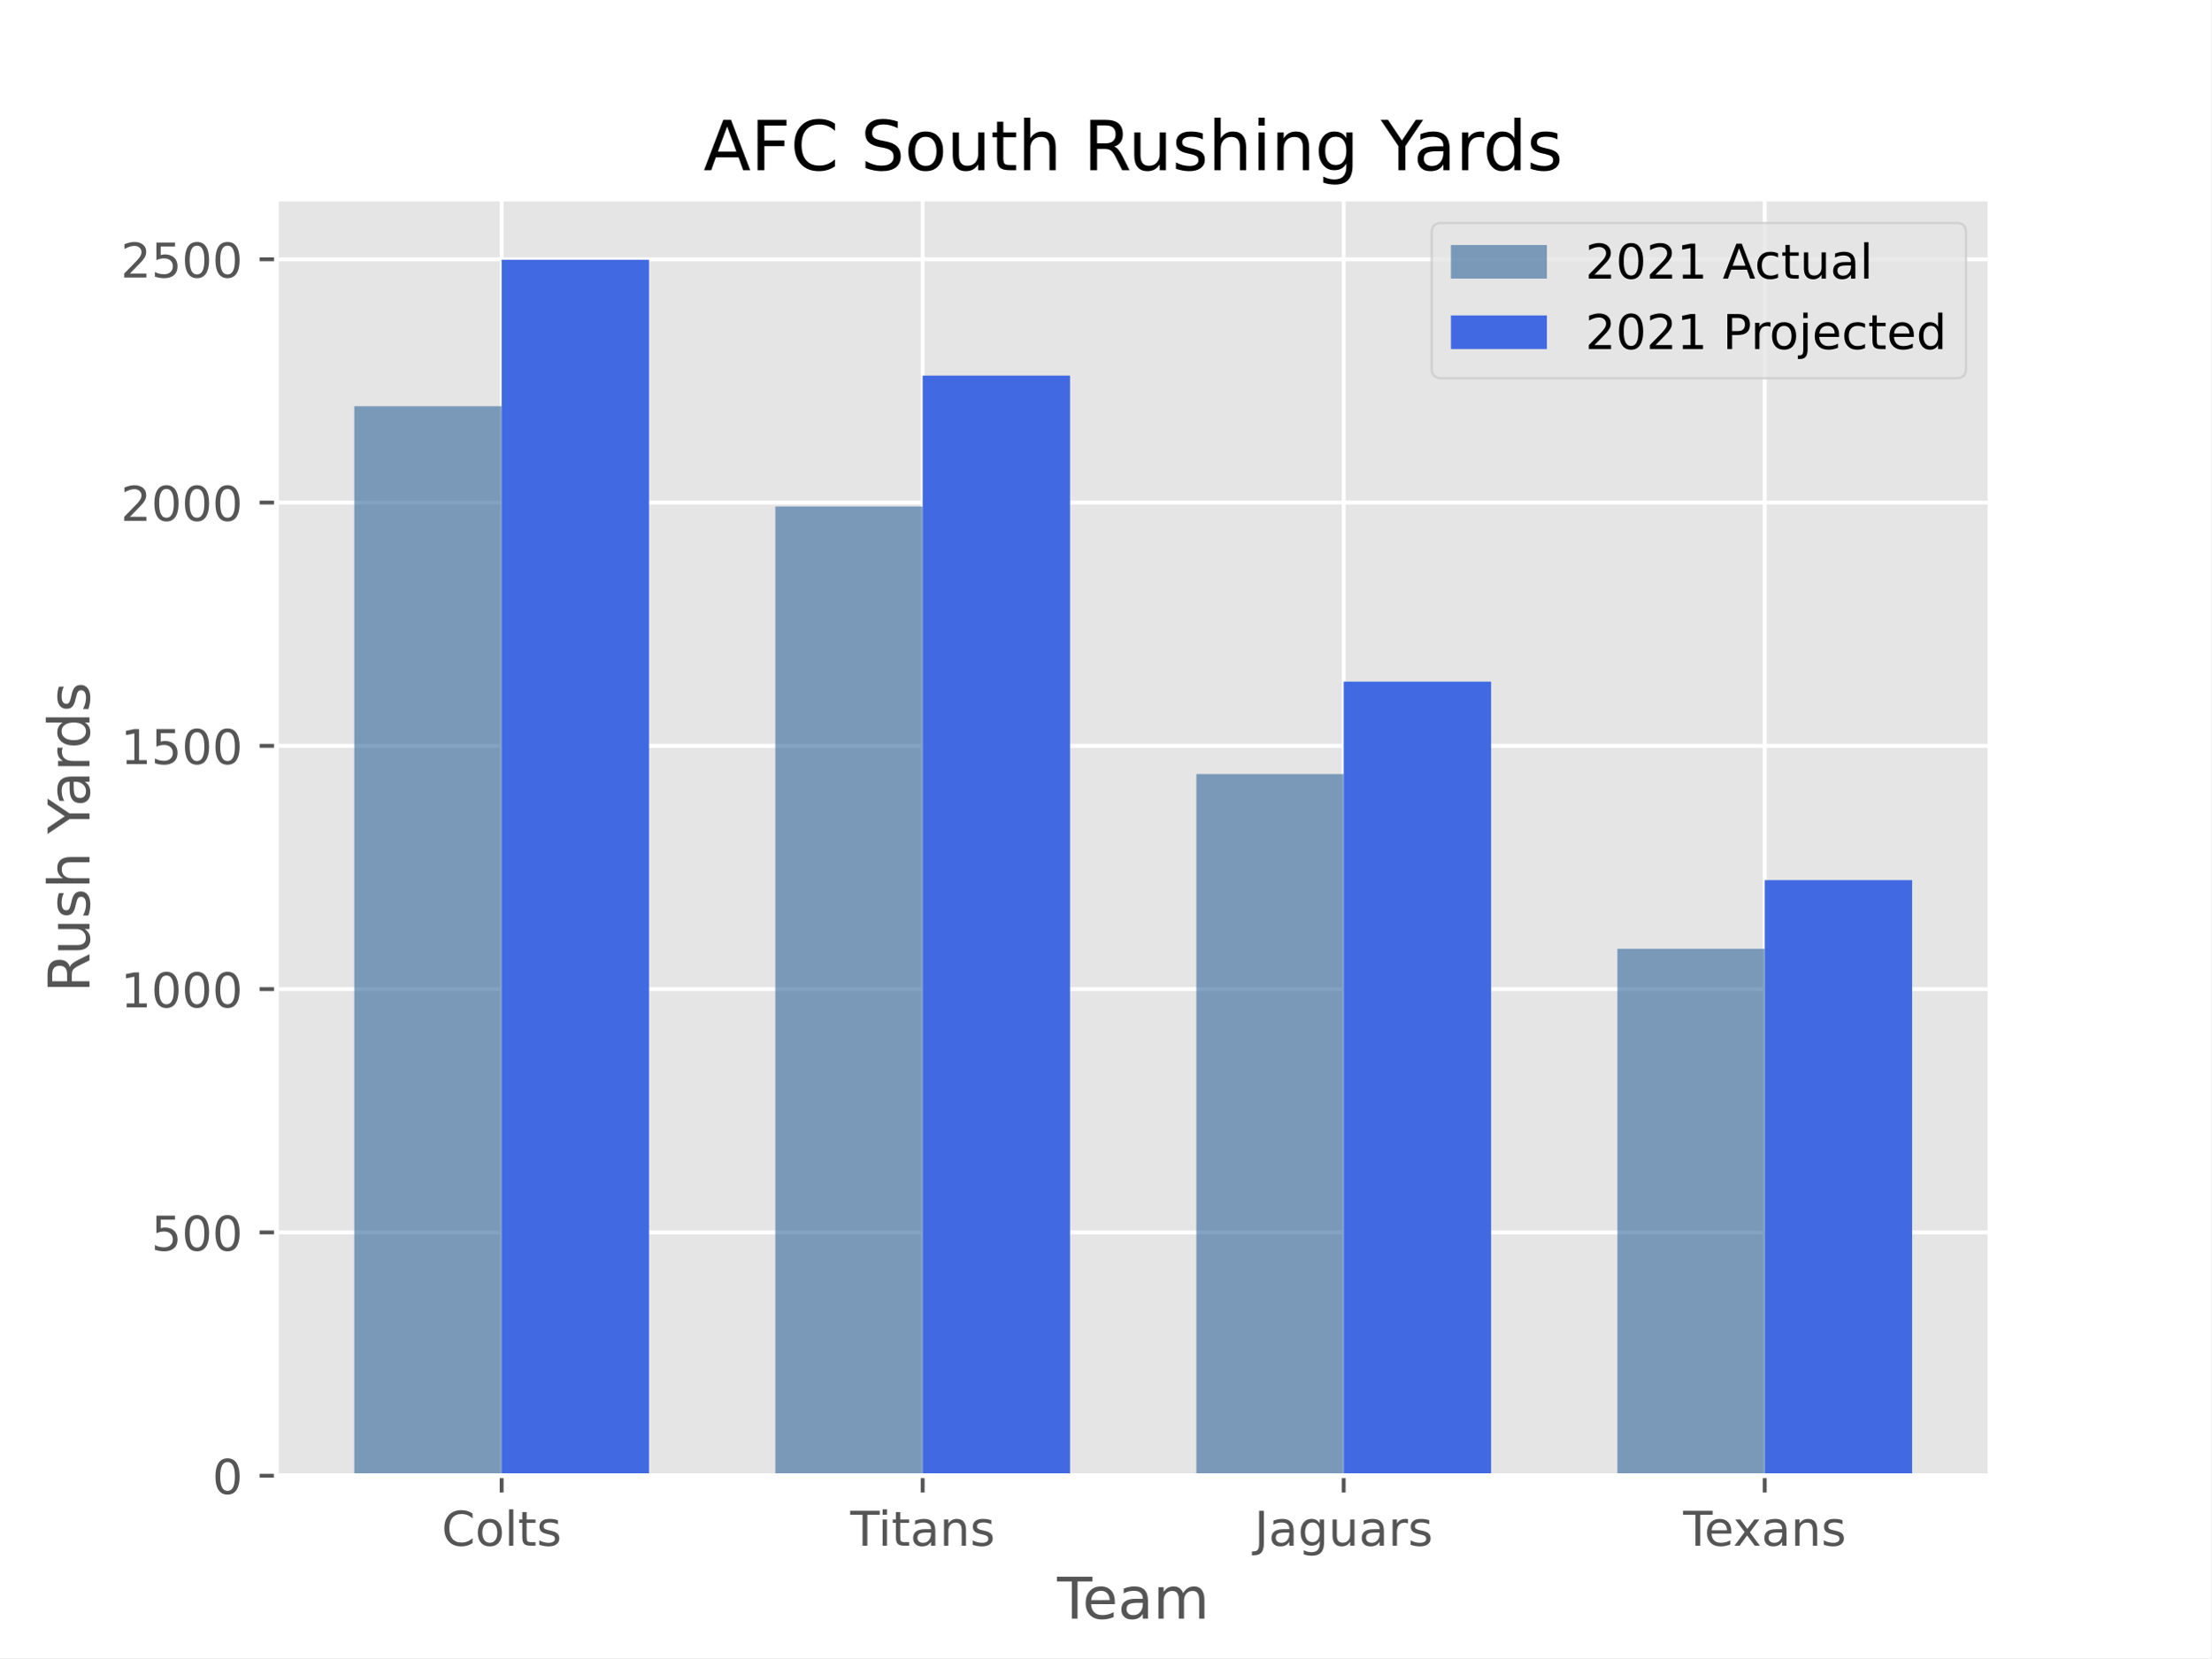
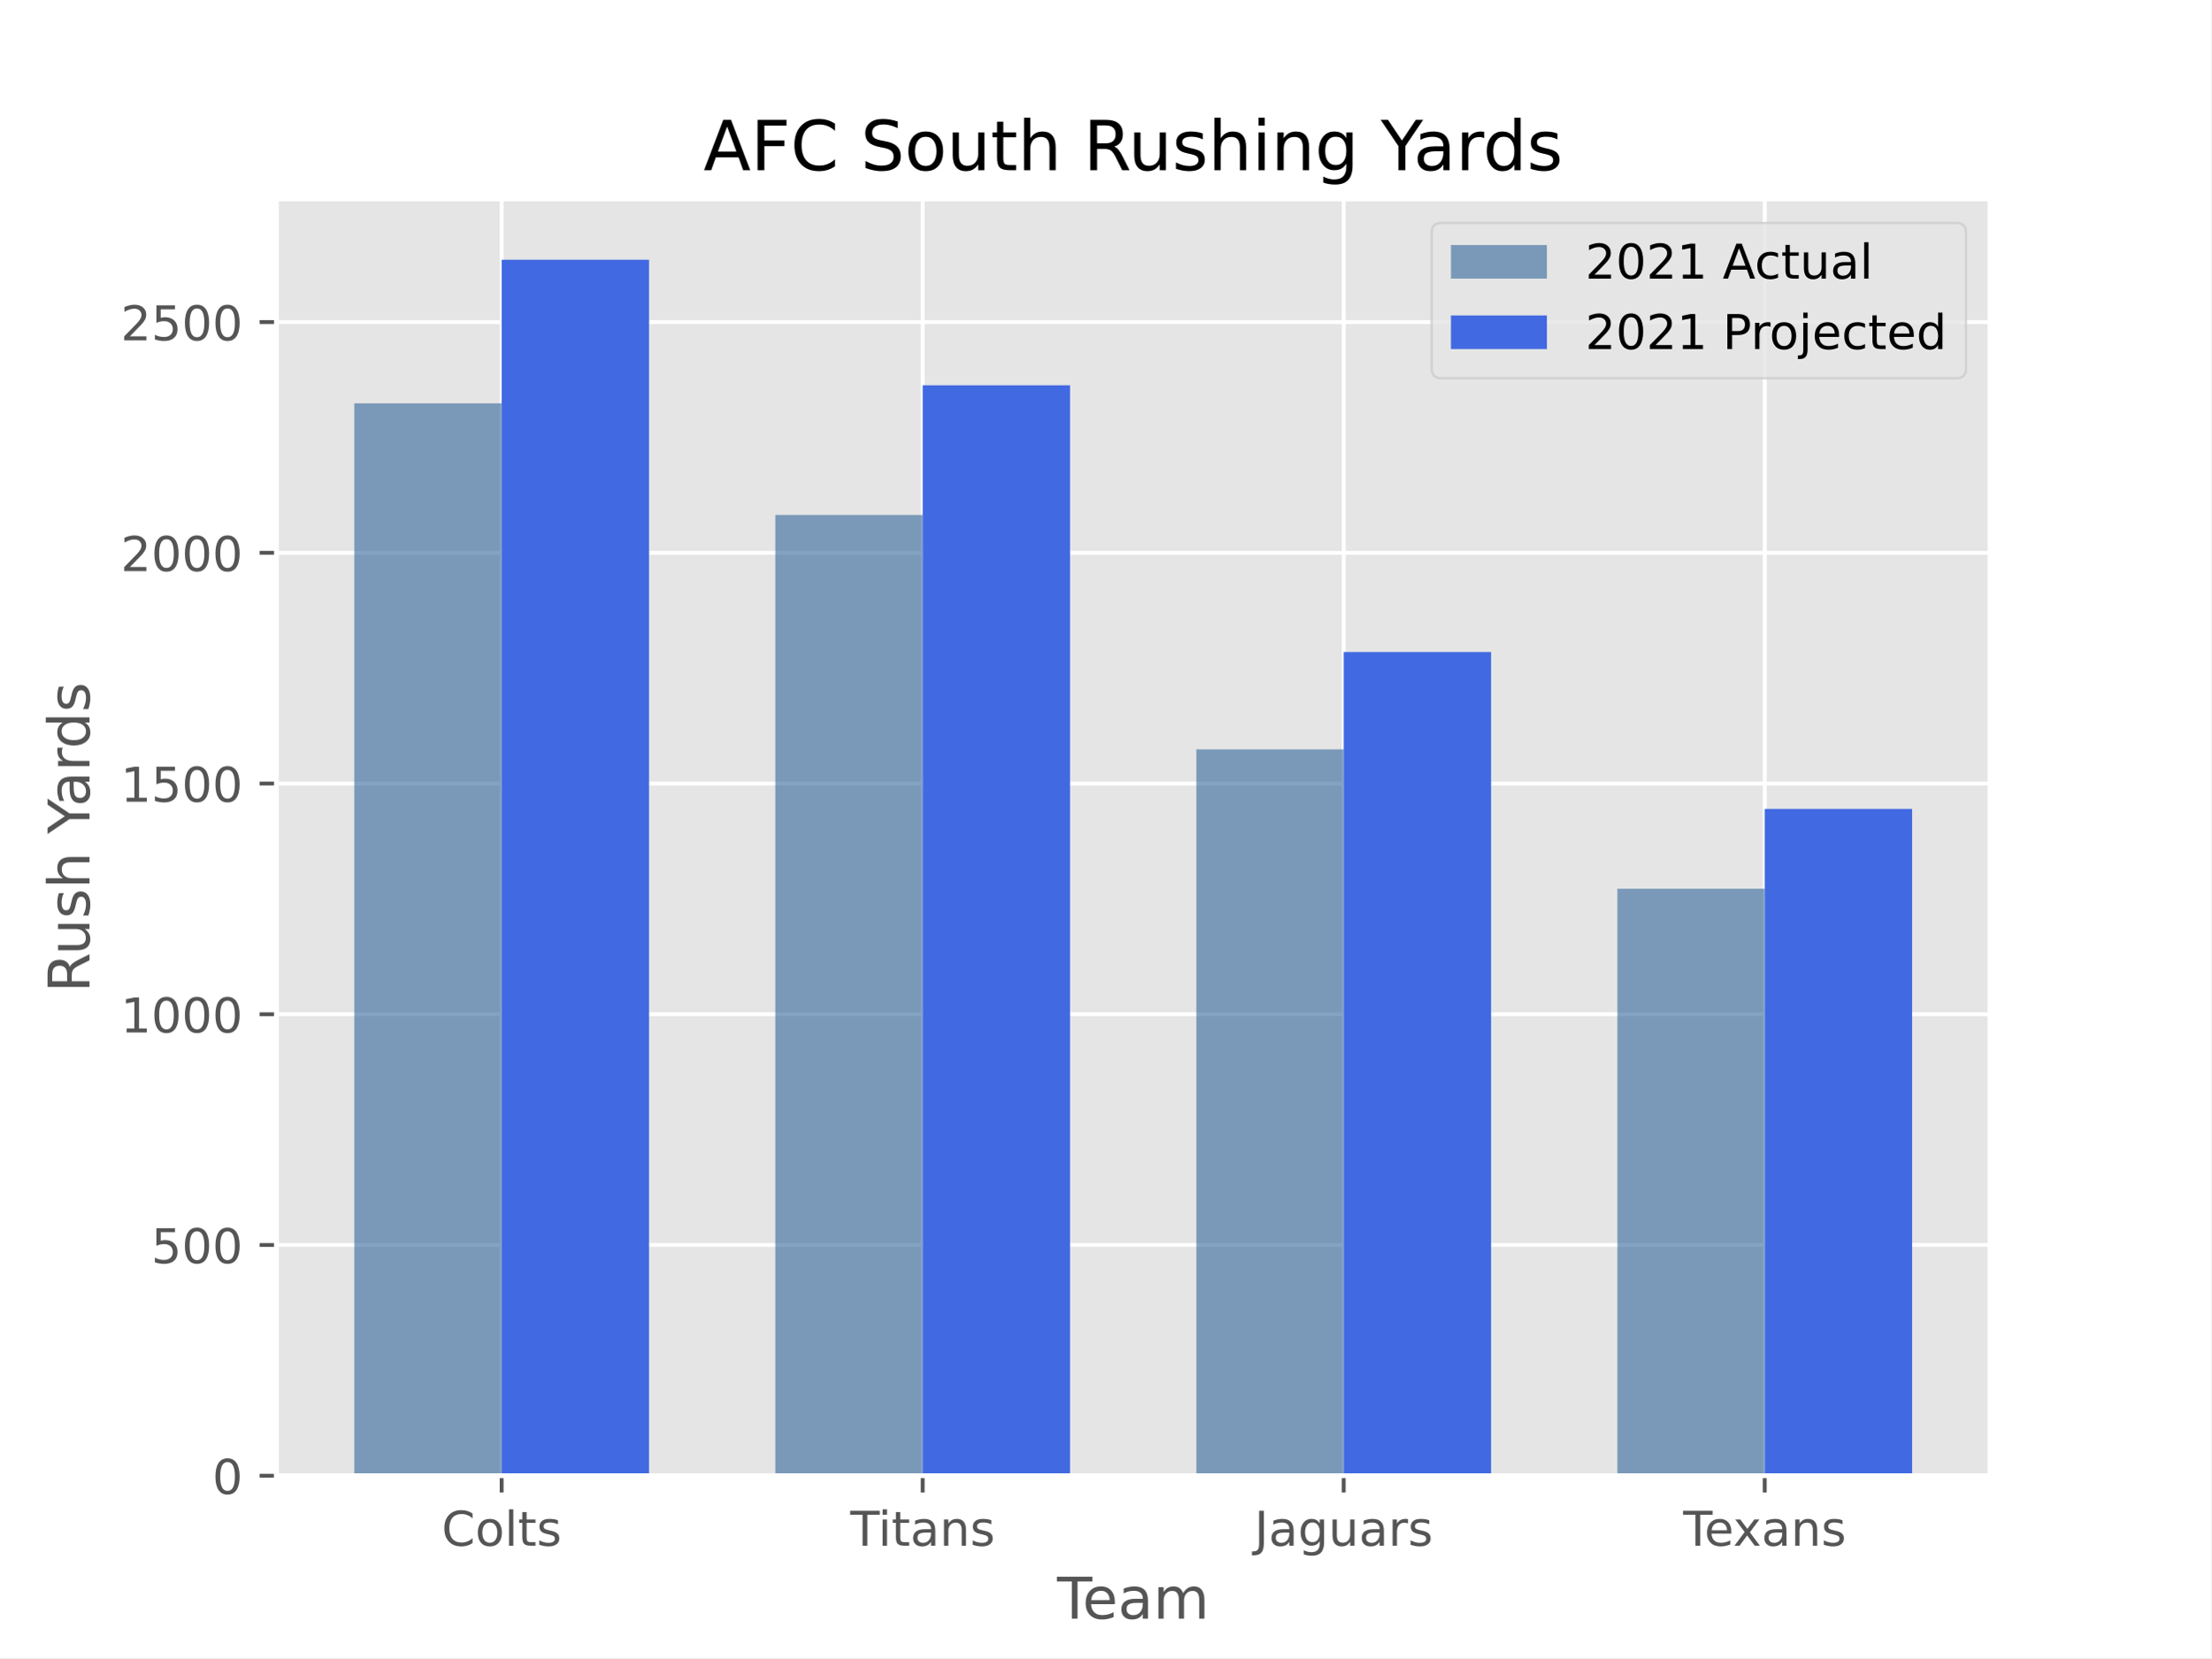
<svg xmlns="http://www.w3.org/2000/svg" xmlns:xlink="http://www.w3.org/1999/xlink" height="345.6pt" version="1.1" viewBox="0 0 460.8 345.6" width="460.8pt">
  <defs>
    <style type="text/css">*{stroke-linecap:butt;stroke-linejoin:round;}</style>
  </defs>
  <g id="figure_1">
    <g id="patch_1">
      <path d="M 0 345.6  L 460.8 345.6  L 460.8 0  L 0 0  z " style="fill:#ffffff;" />
    </g>
    <g id="axes_1">
      <g id="patch_2">
        <path d="M 57.6 307.584  L 414.72 307.584  L 414.72 41.472  L 57.6 41.472  z " style="fill:#e5e5e5;" />
      </g>
      <g id="matplotlib.axis_1">
        <g id="xtick_1">
          <g id="line2d_1">
-             <path clip-path="url(#pb9d103c002)" d="M 104.543 307.584  L 104.543 41.472  " style="fill:none;stroke:#ffffff;stroke-linecap:square;stroke-width:0.8;" />
+             <path clip-path="url(#p81146b79a9)" d="M 104.543 307.584  L 104.543 41.472  " style="fill:none;stroke:#ffffff;stroke-linecap:square;stroke-width:0.8;" />
          </g>
          <g id="line2d_2">
            <defs>
-               <path d="M 0 0  L 0 3.5  " id="mda5b12eb3c" style="stroke:#555555;stroke-width:0.8;" />
-             </defs>
-             <g>
-               <use style="fill:#555555;stroke:#555555;stroke-width:0.8;" x="104.543" xlink:href="#mda5b12eb3c" y="307.584" />
+               <path d="M 0 0  L 0 3.5  " id="m73a974a066" style="stroke:#555555;stroke-width:0.8;" />
+             </defs>
+             <g>
+               <use style="fill:#555555;stroke:#555555;stroke-width:0.8;" x="104.543" xlink:href="#m73a974a066" y="307.584" />
            </g>
          </g>
          <g id="text_1">
            <g style="fill:#555555;" transform="translate(92.03861 322.1824)scale(0.1 -0.1)">
              <defs>
                <path d="M 4122 4306  L 4122 3641  Q 3803 3938 3442 4084  Q 3081 4231 2675 4231  Q 1875 4231 1450 3742  Q 1025 3253 1025 2328  Q 1025 1406 1450 917  Q 1875 428 2675 428  Q 3081 428 3442 575  Q 3803 722 4122 1019  L 4122 359  Q 3791 134 3420 21  Q 3050 -91 2638 -91  Q 1578 -91 968 557  Q 359 1206 359 2328  Q 359 3453 968 4101  Q 1578 4750 2638 4750  Q 3056 4750 3426 4639  Q 3797 4528 4122 4306  z " id="DejaVuSans-43" transform="scale(0.015625)" />
                <path d="M 1959 3097  Q 1497 3097 1228 2736  Q 959 2375 959 1747  Q 959 1119 1226 758  Q 1494 397 1959 397  Q 2419 397 2687 759  Q 2956 1122 2956 1747  Q 2956 2369 2687 2733  Q 2419 3097 1959 3097  z M 1959 3584  Q 2709 3584 3137 3096  Q 3566 2609 3566 1747  Q 3566 888 3137 398  Q 2709 -91 1959 -91  Q 1206 -91 779 398  Q 353 888 353 1747  Q 353 2609 779 3096  Q 1206 3584 1959 3584  z " id="DejaVuSans-6f" transform="scale(0.015625)" />
                <path d="M 603 4863  L 1178 4863  L 1178 0  L 603 0  L 603 4863  z " id="DejaVuSans-6c" transform="scale(0.015625)" />
                <path d="M 1172 4494  L 1172 3500  L 2356 3500  L 2356 3053  L 1172 3053  L 1172 1153  Q 1172 725 1289 603  Q 1406 481 1766 481  L 2356 481  L 2356 0  L 1766 0  Q 1100 0 847 248  Q 594 497 594 1153  L 594 3053  L 172 3053  L 172 3500  L 594 3500  L 594 4494  L 1172 4494  z " id="DejaVuSans-74" transform="scale(0.015625)" />
                <path d="M 2834 3397  L 2834 2853  Q 2591 2978 2328 3040  Q 2066 3103 1784 3103  Q 1356 3103 1142 2972  Q 928 2841 928 2578  Q 928 2378 1081 2264  Q 1234 2150 1697 2047  L 1894 2003  Q 2506 1872 2764 1633  Q 3022 1394 3022 966  Q 3022 478 2636 193  Q 2250 -91 1575 -91  Q 1294 -91 989 -36  Q 684 19 347 128  L 347 722  Q 666 556 975 473  Q 1284 391 1588 391  Q 1994 391 2212 530  Q 2431 669 2431 922  Q 2431 1156 2273 1281  Q 2116 1406 1581 1522  L 1381 1569  Q 847 1681 609 1914  Q 372 2147 372 2553  Q 372 3047 722 3315  Q 1072 3584 1716 3584  Q 2034 3584 2315 3537  Q 2597 3491 2834 3397  z " id="DejaVuSans-73" transform="scale(0.015625)" />
              </defs>
              <use xlink:href="#DejaVuSans-43" />
              <use x="69.824" xlink:href="#DejaVuSans-6f" />
              <use x="131.006" xlink:href="#DejaVuSans-6c" />
              <use x="158.789" xlink:href="#DejaVuSans-74" />
              <use x="197.998" xlink:href="#DejaVuSans-73" />
            </g>
          </g>
        </g>
        <g id="xtick_2">
          <g id="line2d_3">
-             <path clip-path="url(#pb9d103c002)" d="M 192.288 307.584  L 192.288 41.472  " style="fill:none;stroke:#ffffff;stroke-linecap:square;stroke-width:0.8;" />
+             <path clip-path="url(#p81146b79a9)" d="M 192.288 307.584  L 192.288 41.472  " style="fill:none;stroke:#ffffff;stroke-linecap:square;stroke-width:0.8;" />
          </g>
          <g id="line2d_4">
            <g>
-               <use style="fill:#555555;stroke:#555555;stroke-width:0.8;" x="192.288" xlink:href="#mda5b12eb3c" y="307.584" />
+               <use style="fill:#555555;stroke:#555555;stroke-width:0.8;" x="192.288" xlink:href="#m73a974a066" y="307.584" />
            </g>
          </g>
          <g id="text_2">
            <g style="fill:#555555;" transform="translate(177.2034 322.1824)scale(0.1 -0.1)">
              <defs>
                <path d="M -19 4666  L 3928 4666  L 3928 4134  L 2272 4134  L 2272 0  L 1638 0  L 1638 4134  L -19 4134  L -19 4666  z " id="DejaVuSans-54" transform="scale(0.015625)" />
                <path d="M 603 3500  L 1178 3500  L 1178 0  L 603 0  L 603 3500  z M 603 4863  L 1178 4863  L 1178 4134  L 603 4134  L 603 4863  z " id="DejaVuSans-69" transform="scale(0.015625)" />
                <path d="M 2194 1759  Q 1497 1759 1228 1600  Q 959 1441 959 1056  Q 959 750 1161 570  Q 1363 391 1709 391  Q 2188 391 2477 730  Q 2766 1069 2766 1631  L 2766 1759  L 2194 1759  z M 3341 1997  L 3341 0  L 2766 0  L 2766 531  Q 2569 213 2275 61  Q 1981 -91 1556 -91  Q 1019 -91 701 211  Q 384 513 384 1019  Q 384 1609 779 1909  Q 1175 2209 1959 2209  L 2766 2209  L 2766 2266  Q 2766 2663 2505 2880  Q 2244 3097 1772 3097  Q 1472 3097 1187 3025  Q 903 2953 641 2809  L 641 3341  Q 956 3463 1253 3523  Q 1550 3584 1831 3584  Q 2591 3584 2966 3190  Q 3341 2797 3341 1997  z " id="DejaVuSans-61" transform="scale(0.015625)" />
                <path d="M 3513 2113  L 3513 0  L 2938 0  L 2938 2094  Q 2938 2591 2744 2837  Q 2550 3084 2163 3084  Q 1697 3084 1428 2787  Q 1159 2491 1159 1978  L 1159 0  L 581 0  L 581 3500  L 1159 3500  L 1159 2956  Q 1366 3272 1645 3428  Q 1925 3584 2291 3584  Q 2894 3584 3203 3211  Q 3513 2838 3513 2113  z " id="DejaVuSans-6e" transform="scale(0.015625)" />
              </defs>
              <use xlink:href="#DejaVuSans-54" />
              <use x="57.959" xlink:href="#DejaVuSans-69" />
              <use x="85.742" xlink:href="#DejaVuSans-74" />
              <use x="124.951" xlink:href="#DejaVuSans-61" />
              <use x="186.23" xlink:href="#DejaVuSans-6e" />
              <use x="249.609" xlink:href="#DejaVuSans-73" />
            </g>
          </g>
        </g>
        <g id="xtick_3">
          <g id="line2d_5">
-             <path clip-path="url(#pb9d103c002)" d="M 280.032 307.584  L 280.032 41.472  " style="fill:none;stroke:#ffffff;stroke-linecap:square;stroke-width:0.8;" />
+             <path clip-path="url(#p81146b79a9)" d="M 280.032 307.584  L 280.032 41.472  " style="fill:none;stroke:#ffffff;stroke-linecap:square;stroke-width:0.8;" />
          </g>
          <g id="line2d_6">
            <g>
-               <use style="fill:#555555;stroke:#555555;stroke-width:0.8;" x="280.032" xlink:href="#mda5b12eb3c" y="307.584" />
+               <use style="fill:#555555;stroke:#555555;stroke-width:0.8;" x="280.032" xlink:href="#m73a974a066" y="307.584" />
            </g>
          </g>
          <g id="text_3">
            <g style="fill:#555555;" transform="translate(261.426 322.1824)scale(0.1 -0.1)">
              <defs>
                <path d="M 628 4666  L 1259 4666  L 1259 325  Q 1259 -519 939 -900  Q 619 -1281 -91 -1281  L -331 -1281  L -331 -750  L -134 -750  Q 284 -750 456 -515  Q 628 -281 628 325  L 628 4666  z " id="DejaVuSans-4a" transform="scale(0.015625)" />
                <path d="M 2906 1791  Q 2906 2416 2648 2759  Q 2391 3103 1925 3103  Q 1463 3103 1205 2759  Q 947 2416 947 1791  Q 947 1169 1205 825  Q 1463 481 1925 481  Q 2391 481 2648 825  Q 2906 1169 2906 1791  z M 3481 434  Q 3481 -459 3084 -895  Q 2688 -1331 1869 -1331  Q 1566 -1331 1297 -1286  Q 1028 -1241 775 -1147  L 775 -588  Q 1028 -725 1275 -790  Q 1522 -856 1778 -856  Q 2344 -856 2625 -561  Q 2906 -266 2906 331  L 2906 616  Q 2728 306 2450 153  Q 2172 0 1784 0  Q 1141 0 747 490  Q 353 981 353 1791  Q 353 2603 747 3093  Q 1141 3584 1784 3584  Q 2172 3584 2450 3431  Q 2728 3278 2906 2969  L 2906 3500  L 3481 3500  L 3481 434  z " id="DejaVuSans-67" transform="scale(0.015625)" />
                <path d="M 544 1381  L 544 3500  L 1119 3500  L 1119 1403  Q 1119 906 1312 657  Q 1506 409 1894 409  Q 2359 409 2629 706  Q 2900 1003 2900 1516  L 2900 3500  L 3475 3500  L 3475 0  L 2900 0  L 2900 538  Q 2691 219 2414 64  Q 2138 -91 1772 -91  Q 1169 -91 856 284  Q 544 659 544 1381  z M 1991 3584  L 1991 3584  z " id="DejaVuSans-75" transform="scale(0.015625)" />
                <path d="M 2631 2963  Q 2534 3019 2420 3045  Q 2306 3072 2169 3072  Q 1681 3072 1420 2755  Q 1159 2438 1159 1844  L 1159 0  L 581 0  L 581 3500  L 1159 3500  L 1159 2956  Q 1341 3275 1631 3429  Q 1922 3584 2338 3584  Q 2397 3584 2469 3576  Q 2541 3569 2628 3553  L 2631 2963  z " id="DejaVuSans-72" transform="scale(0.015625)" />
              </defs>
              <use xlink:href="#DejaVuSans-4a" />
              <use x="29.492" xlink:href="#DejaVuSans-61" />
              <use x="90.771" xlink:href="#DejaVuSans-67" />
              <use x="154.248" xlink:href="#DejaVuSans-75" />
              <use x="217.627" xlink:href="#DejaVuSans-61" />
              <use x="278.906" xlink:href="#DejaVuSans-72" />
              <use x="320.02" xlink:href="#DejaVuSans-73" />
            </g>
          </g>
        </g>
        <g id="xtick_4">
          <g id="line2d_7">
-             <path clip-path="url(#pb9d103c002)" d="M 367.777 307.584  L 367.777 41.472  " style="fill:none;stroke:#ffffff;stroke-linecap:square;stroke-width:0.8;" />
+             <path clip-path="url(#p81146b79a9)" d="M 367.777 307.584  L 367.777 41.472  " style="fill:none;stroke:#ffffff;stroke-linecap:square;stroke-width:0.8;" />
          </g>
          <g id="line2d_8">
            <g>
-               <use style="fill:#555555;stroke:#555555;stroke-width:0.8;" x="367.777" xlink:href="#mda5b12eb3c" y="307.584" />
+               <use style="fill:#555555;stroke:#555555;stroke-width:0.8;" x="367.777" xlink:href="#m73a974a066" y="307.584" />
            </g>
          </g>
          <g id="text_4">
            <g style="fill:#555555;" transform="translate(350.7869 322.1824)scale(0.1 -0.1)">
              <defs>
                <path d="M 3597 1894  L 3597 1613  L 953 1613  Q 991 1019 1311 708  Q 1631 397 2203 397  Q 2534 397 2845 478  Q 3156 559 3463 722  L 3463 178  Q 3153 47 2828 -22  Q 2503 -91 2169 -91  Q 1331 -91 842 396  Q 353 884 353 1716  Q 353 2575 817 3079  Q 1281 3584 2069 3584  Q 2775 3584 3186 3129  Q 3597 2675 3597 1894  z M 3022 2063  Q 3016 2534 2758 2815  Q 2500 3097 2075 3097  Q 1594 3097 1305 2825  Q 1016 2553 972 2059  L 3022 2063  z " id="DejaVuSans-65" transform="scale(0.015625)" />
                <path d="M 3513 3500  L 2247 1797  L 3578 0  L 2900 0  L 1881 1375  L 863 0  L 184 0  L 1544 1831  L 300 3500  L 978 3500  L 1906 2253  L 2834 3500  L 3513 3500  z " id="DejaVuSans-78" transform="scale(0.015625)" />
              </defs>
              <use xlink:href="#DejaVuSans-54" />
              <use x="44.084" xlink:href="#DejaVuSans-65" />
              <use x="103.857" xlink:href="#DejaVuSans-78" />
              <use x="163.037" xlink:href="#DejaVuSans-61" />
              <use x="224.316" xlink:href="#DejaVuSans-6e" />
              <use x="287.695" xlink:href="#DejaVuSans-73" />
            </g>
          </g>
        </g>
        <g id="text_5">
          <g style="fill:#555555;" transform="translate(220.3022 337.3802)scale(0.12 -0.12)">
            <defs>
              <path d="M 3328 2828  Q 3544 3216 3844 3400  Q 4144 3584 4550 3584  Q 5097 3584 5394 3201  Q 5691 2819 5691 2113  L 5691 0  L 5113 0  L 5113 2094  Q 5113 2597 4934 2840  Q 4756 3084 4391 3084  Q 3944 3084 3684 2787  Q 3425 2491 3425 1978  L 3425 0  L 2847 0  L 2847 2094  Q 2847 2600 2669 2842  Q 2491 3084 2119 3084  Q 1678 3084 1418 2786  Q 1159 2488 1159 1978  L 1159 0  L 581 0  L 581 3500  L 1159 3500  L 1159 2956  Q 1356 3278 1631 3431  Q 1906 3584 2284 3584  Q 2666 3584 2933 3390  Q 3200 3197 3328 2828  z " id="DejaVuSans-6d" transform="scale(0.015625)" />
            </defs>
            <use xlink:href="#DejaVuSans-54" />
            <use x="44.084" xlink:href="#DejaVuSans-65" />
            <use x="105.607" xlink:href="#DejaVuSans-61" />
            <use x="166.887" xlink:href="#DejaVuSans-6d" />
          </g>
        </g>
      </g>
      <g id="matplotlib.axis_2">
        <g id="ytick_1">
          <g id="line2d_9">
-             <path clip-path="url(#pb9d103c002)" d="M 57.6 307.584  L 414.72 307.584  " style="fill:none;stroke:#ffffff;stroke-linecap:square;stroke-width:0.8;" />
+             <path clip-path="url(#p81146b79a9)" d="M 57.6 307.584  L 414.72 307.584  " style="fill:none;stroke:#ffffff;stroke-linecap:square;stroke-width:0.8;" />
          </g>
          <g id="line2d_10">
            <defs>
-               <path d="M 0 0  L -3.5 0  " id="mcc8ce3aa0e" style="stroke:#555555;stroke-width:0.8;" />
-             </defs>
-             <g>
-               <use style="fill:#555555;stroke:#555555;stroke-width:0.8;" x="57.6" xlink:href="#mcc8ce3aa0e" y="307.584" />
+               <path d="M 0 0  L -3.5 0  " id="m8a730c6561" style="stroke:#555555;stroke-width:0.8;" />
+             </defs>
+             <g>
+               <use style="fill:#555555;stroke:#555555;stroke-width:0.8;" x="57.6" xlink:href="#m8a730c6561" y="307.584" />
            </g>
          </g>
          <g id="text_6">
            <g style="fill:#555555;" transform="translate(44.2375 311.3832)scale(0.1 -0.1)">
              <defs>
                <path d="M 2034 4250  Q 1547 4250 1301 3770  Q 1056 3291 1056 2328  Q 1056 1369 1301 889  Q 1547 409 2034 409  Q 2525 409 2770 889  Q 3016 1369 3016 2328  Q 3016 3291 2770 3770  Q 2525 4250 2034 4250  z M 2034 4750  Q 2819 4750 3233 4129  Q 3647 3509 3647 2328  Q 3647 1150 3233 529  Q 2819 -91 2034 -91  Q 1250 -91 836 529  Q 422 1150 422 2328  Q 422 3509 836 4129  Q 1250 4750 2034 4750  z " id="DejaVuSans-30" transform="scale(0.015625)" />
              </defs>
              <use xlink:href="#DejaVuSans-30" />
            </g>
          </g>
        </g>
        <g id="ytick_2">
          <g id="line2d_11">
-             <path clip-path="url(#pb9d103c002)" d="M 57.6 256.876  L 414.72 256.876  " style="fill:none;stroke:#ffffff;stroke-linecap:square;stroke-width:0.8;" />
+             <path clip-path="url(#p81146b79a9)" d="M 57.6 259.493  L 414.72 259.493  " style="fill:none;stroke:#ffffff;stroke-linecap:square;stroke-width:0.8;" />
          </g>
          <g id="line2d_12">
            <g>
-               <use style="fill:#555555;stroke:#555555;stroke-width:0.8;" x="57.6" xlink:href="#mcc8ce3aa0e" y="256.876" />
+               <use style="fill:#555555;stroke:#555555;stroke-width:0.8;" x="57.6" xlink:href="#m8a730c6561" y="259.493" />
            </g>
          </g>
          <g id="text_7">
-             <g style="fill:#555555;" transform="translate(31.5125 260.6749)scale(0.1 -0.1)">
+             <g style="fill:#555555;" transform="translate(31.5125 263.2921)scale(0.1 -0.1)">
              <defs>
                <path d="M 691 4666  L 3169 4666  L 3169 4134  L 1269 4134  L 1269 2991  Q 1406 3038 1543 3061  Q 1681 3084 1819 3084  Q 2600 3084 3056 2656  Q 3513 2228 3513 1497  Q 3513 744 3044 326  Q 2575 -91 1722 -91  Q 1428 -91 1123 -41  Q 819 9 494 109  L 494 744  Q 775 591 1075 516  Q 1375 441 1709 441  Q 2250 441 2565 725  Q 2881 1009 2881 1497  Q 2881 1984 2565 2268  Q 2250 2553 1709 2553  Q 1456 2553 1204 2497  Q 953 2441 691 2322  L 691 4666  z " id="DejaVuSans-35" transform="scale(0.015625)" />
              </defs>
              <use xlink:href="#DejaVuSans-35" />
              <use x="63.623" xlink:href="#DejaVuSans-30" />
              <use x="127.246" xlink:href="#DejaVuSans-30" />
            </g>
          </g>
        </g>
        <g id="ytick_3">
          <g id="line2d_13">
-             <path clip-path="url(#pb9d103c002)" d="M 57.6 206.167  L 414.72 206.167  " style="fill:none;stroke:#ffffff;stroke-linecap:square;stroke-width:0.8;" />
+             <path clip-path="url(#p81146b79a9)" d="M 57.6 211.402  L 414.72 211.402  " style="fill:none;stroke:#ffffff;stroke-linecap:square;stroke-width:0.8;" />
          </g>
          <g id="line2d_14">
            <g>
-               <use style="fill:#555555;stroke:#555555;stroke-width:0.8;" x="57.6" xlink:href="#mcc8ce3aa0e" y="206.167" />
+               <use style="fill:#555555;stroke:#555555;stroke-width:0.8;" x="57.6" xlink:href="#m8a730c6561" y="211.402" />
            </g>
          </g>
          <g id="text_8">
-             <g style="fill:#555555;" transform="translate(25.15 209.9667)scale(0.1 -0.1)">
+             <g style="fill:#555555;" transform="translate(25.15 215.2011)scale(0.1 -0.1)">
              <defs>
                <path d="M 794 531  L 1825 531  L 1825 4091  L 703 3866  L 703 4441  L 1819 4666  L 2450 4666  L 2450 531  L 3481 531  L 3481 0  L 794 0  L 794 531  z " id="DejaVuSans-31" transform="scale(0.015625)" />
              </defs>
              <use xlink:href="#DejaVuSans-31" />
              <use x="63.623" xlink:href="#DejaVuSans-30" />
              <use x="127.246" xlink:href="#DejaVuSans-30" />
              <use x="190.869" xlink:href="#DejaVuSans-30" />
            </g>
          </g>
        </g>
        <g id="ytick_4">
          <g id="line2d_15">
-             <path clip-path="url(#pb9d103c002)" d="M 57.6 155.459  L 414.72 155.459  " style="fill:none;stroke:#ffffff;stroke-linecap:square;stroke-width:0.8;" />
+             <path clip-path="url(#p81146b79a9)" d="M 57.6 163.311  L 414.72 163.311  " style="fill:none;stroke:#ffffff;stroke-linecap:square;stroke-width:0.8;" />
          </g>
          <g id="line2d_16">
            <g>
-               <use style="fill:#555555;stroke:#555555;stroke-width:0.8;" x="57.6" xlink:href="#mcc8ce3aa0e" y="155.459" />
+               <use style="fill:#555555;stroke:#555555;stroke-width:0.8;" x="57.6" xlink:href="#m8a730c6561" y="163.311" />
            </g>
          </g>
          <g id="text_9">
-             <g style="fill:#555555;" transform="translate(25.15 159.2584)scale(0.1 -0.1)">
+             <g style="fill:#555555;" transform="translate(25.15 167.11)scale(0.1 -0.1)">
              <use xlink:href="#DejaVuSans-31" />
              <use x="63.623" xlink:href="#DejaVuSans-35" />
              <use x="127.246" xlink:href="#DejaVuSans-30" />
              <use x="190.869" xlink:href="#DejaVuSans-30" />
            </g>
          </g>
        </g>
        <g id="ytick_5">
          <g id="line2d_17">
-             <path clip-path="url(#pb9d103c002)" d="M 57.6 104.751  L 414.72 104.751  " style="fill:none;stroke:#ffffff;stroke-linecap:square;stroke-width:0.8;" />
+             <path clip-path="url(#p81146b79a9)" d="M 57.6 115.22  L 414.72 115.22  " style="fill:none;stroke:#ffffff;stroke-linecap:square;stroke-width:0.8;" />
          </g>
          <g id="line2d_18">
            <g>
-               <use style="fill:#555555;stroke:#555555;stroke-width:0.8;" x="57.6" xlink:href="#mcc8ce3aa0e" y="104.751" />
+               <use style="fill:#555555;stroke:#555555;stroke-width:0.8;" x="57.6" xlink:href="#m8a730c6561" y="115.22" />
            </g>
          </g>
          <g id="text_10">
-             <g style="fill:#555555;" transform="translate(25.15 108.5501)scale(0.1 -0.1)">
+             <g style="fill:#555555;" transform="translate(25.15 119.0189)scale(0.1 -0.1)">
              <defs>
                <path d="M 1228 531  L 3431 531  L 3431 0  L 469 0  L 469 531  Q 828 903 1448 1529  Q 2069 2156 2228 2338  Q 2531 2678 2651 2914  Q 2772 3150 2772 3378  Q 2772 3750 2511 3984  Q 2250 4219 1831 4219  Q 1534 4219 1204 4116  Q 875 4013 500 3803  L 500 4441  Q 881 4594 1212 4672  Q 1544 4750 1819 4750  Q 2544 4750 2975 4387  Q 3406 4025 3406 3419  Q 3406 3131 3298 2873  Q 3191 2616 2906 2266  Q 2828 2175 2409 1742  Q 1991 1309 1228 531  z " id="DejaVuSans-32" transform="scale(0.015625)" />
              </defs>
              <use xlink:href="#DejaVuSans-32" />
              <use x="63.623" xlink:href="#DejaVuSans-30" />
              <use x="127.246" xlink:href="#DejaVuSans-30" />
              <use x="190.869" xlink:href="#DejaVuSans-30" />
            </g>
          </g>
        </g>
        <g id="ytick_6">
          <g id="line2d_19">
-             <path clip-path="url(#pb9d103c002)" d="M 57.6 54.043  L 414.72 54.043  " style="fill:none;stroke:#ffffff;stroke-linecap:square;stroke-width:0.8;" />
+             <path clip-path="url(#p81146b79a9)" d="M 57.6 67.129  L 414.72 67.129  " style="fill:none;stroke:#ffffff;stroke-linecap:square;stroke-width:0.8;" />
          </g>
          <g id="line2d_20">
            <g>
-               <use style="fill:#555555;stroke:#555555;stroke-width:0.8;" x="57.6" xlink:href="#mcc8ce3aa0e" y="54.043" />
+               <use style="fill:#555555;stroke:#555555;stroke-width:0.8;" x="57.6" xlink:href="#m8a730c6561" y="67.129" />
            </g>
          </g>
          <g id="text_11">
-             <g style="fill:#555555;" transform="translate(25.15 57.8418)scale(0.1 -0.1)">
+             <g style="fill:#555555;" transform="translate(25.15 70.92781)scale(0.1 -0.1)">
              <use xlink:href="#DejaVuSans-32" />
              <use x="63.623" xlink:href="#DejaVuSans-35" />
              <use x="127.246" xlink:href="#DejaVuSans-30" />
              <use x="190.869" xlink:href="#DejaVuSans-30" />
            </g>
          </g>
        </g>
        <g id="text_12">
          <g style="fill:#555555;" transform="translate(18.65438 206.8774)rotate(-90)scale(0.12 -0.12)">
            <defs>
              <path d="M 2841 2188  Q 3044 2119 3236 1894  Q 3428 1669 3622 1275  L 4263 0  L 3584 0  L 2988 1197  Q 2756 1666 2539 1819  Q 2322 1972 1947 1972  L 1259 1972  L 1259 0  L 628 0  L 628 4666  L 2053 4666  Q 2853 4666 3247 4331  Q 3641 3997 3641 3322  Q 3641 2881 3436 2590  Q 3231 2300 2841 2188  z M 1259 4147  L 1259 2491  L 2053 2491  Q 2509 2491 2742 2702  Q 2975 2913 2975 3322  Q 2975 3731 2742 3939  Q 2509 4147 2053 4147  L 1259 4147  z " id="DejaVuSans-52" transform="scale(0.015625)" />
              <path d="M 3513 2113  L 3513 0  L 2938 0  L 2938 2094  Q 2938 2591 2744 2837  Q 2550 3084 2163 3084  Q 1697 3084 1428 2787  Q 1159 2491 1159 1978  L 1159 0  L 581 0  L 581 4863  L 1159 4863  L 1159 2956  Q 1366 3272 1645 3428  Q 1925 3584 2291 3584  Q 2894 3584 3203 3211  Q 3513 2838 3513 2113  z " id="DejaVuSans-68" transform="scale(0.015625)" />
              <path id="DejaVuSans-20" transform="scale(0.015625)" />
              <path d="M -13 4666  L 666 4666  L 1959 2747  L 3244 4666  L 3922 4666  L 2272 2222  L 2272 0  L 1638 0  L 1638 2222  L -13 4666  z " id="DejaVuSans-59" transform="scale(0.015625)" />
              <path d="M 2906 2969  L 2906 4863  L 3481 4863  L 3481 0  L 2906 0  L 2906 525  Q 2725 213 2448 61  Q 2172 -91 1784 -91  Q 1150 -91 751 415  Q 353 922 353 1747  Q 353 2572 751 3078  Q 1150 3584 1784 3584  Q 2172 3584 2448 3432  Q 2725 3281 2906 2969  z M 947 1747  Q 947 1113 1208 752  Q 1469 391 1925 391  Q 2381 391 2643 752  Q 2906 1113 2906 1747  Q 2906 2381 2643 2742  Q 2381 3103 1925 3103  Q 1469 3103 1208 2742  Q 947 2381 947 1747  z " id="DejaVuSans-64" transform="scale(0.015625)" />
            </defs>
            <use xlink:href="#DejaVuSans-52" />
            <use x="64.982" xlink:href="#DejaVuSans-75" />
            <use x="128.361" xlink:href="#DejaVuSans-73" />
            <use x="180.461" xlink:href="#DejaVuSans-68" />
            <use x="243.84" xlink:href="#DejaVuSans-20" />
            <use x="275.627" xlink:href="#DejaVuSans-59" />
            <use x="322.961" xlink:href="#DejaVuSans-61" />
            <use x="384.24" xlink:href="#DejaVuSans-72" />
            <use x="423.604" xlink:href="#DejaVuSans-64" />
            <use x="487.08" xlink:href="#DejaVuSans-73" />
          </g>
        </g>
      </g>
      <g id="patch_3">
-         <path clip-path="url(#pb9d103c002)" d="M 73.833 307.584  L 104.543 307.584  L 104.543 84.67  L 73.833 84.67  z " style="fill:#336699;fill-opacity:0.6;" />
+         <path clip-path="url(#p81146b79a9)" d="M 73.833 307.584  L 104.543 307.584  L 104.543 84.057  L 73.833 84.057  z " style="fill:#336699;fill-opacity:0.6;" />
      </g>
      <g id="patch_4">
-         <path clip-path="url(#pb9d103c002)" d="M 161.577 307.584  L 192.288 307.584  L 192.288 105.562  L 161.577 105.562  z " style="fill:#336699;fill-opacity:0.6;" />
+         <path clip-path="url(#p81146b79a9)" d="M 161.577 307.584  L 192.288 307.584  L 192.288 107.333  L 161.577 107.333  z " style="fill:#336699;fill-opacity:0.6;" />
      </g>
      <g id="patch_5">
-         <path clip-path="url(#pb9d103c002)" d="M 249.322 307.584  L 280.032 307.584  L 280.032 161.341  L 249.322 161.341  z " style="fill:#336699;fill-opacity:0.6;" />
+         <path clip-path="url(#p81146b79a9)" d="M 249.322 307.584  L 280.032 307.584  L 280.032 156.193  L 249.322 156.193  z " style="fill:#336699;fill-opacity:0.6;" />
      </g>
      <g id="patch_6">
-         <path clip-path="url(#pb9d103c002)" d="M 337.066 307.584  L 367.777 307.584  L 367.777 197.75  L 337.066 197.75  z " style="fill:#336699;fill-opacity:0.6;" />
+         <path clip-path="url(#p81146b79a9)" d="M 337.066 307.584  L 367.777 307.584  L 367.777 185.24  L 337.066 185.24  z " style="fill:#336699;fill-opacity:0.6;" />
      </g>
      <g id="patch_7">
-         <path clip-path="url(#pb9d103c002)" d="M 104.543 307.584  L 135.254 307.584  L 135.254 54.144  L 104.543 54.144  z " style="fill:#4169e1;" />
+         <path clip-path="url(#p81146b79a9)" d="M 104.543 307.584  L 135.254 307.584  L 135.254 54.144  L 104.543 54.144  z " style="fill:#4169e1;" />
      </g>
      <g id="patch_8">
-         <path clip-path="url(#pb9d103c002)" d="M 192.288 307.584  L 222.998 307.584  L 222.998 78.281  L 192.288 78.281  z " style="fill:#4169e1;" />
+         <path clip-path="url(#p81146b79a9)" d="M 192.288 307.584  L 222.998 307.584  L 222.998 80.306  L 192.288 80.306  z " style="fill:#4169e1;" />
      </g>
      <g id="patch_9">
-         <path clip-path="url(#pb9d103c002)" d="M 280.032 307.584  L 310.743 307.584  L 310.743 142.072  L 280.032 142.072  z " style="fill:#4169e1;" />
+         <path clip-path="url(#p81146b79a9)" d="M 280.032 307.584  L 310.743 307.584  L 310.743 135.899  L 280.032 135.899  z " style="fill:#4169e1;" />
      </g>
      <g id="patch_10">
-         <path clip-path="url(#pb9d103c002)" d="M 367.777 307.584  L 398.487 307.584  L 398.487 183.45  L 367.777 183.45  z " style="fill:#4169e1;" />
+         <path clip-path="url(#p81146b79a9)" d="M 367.777 307.584  L 398.487 307.584  L 398.487 168.601  L 367.777 168.601  z " style="fill:#4169e1;" />
      </g>
      <g id="patch_11">
        <path d="M 57.6 307.584  L 57.6 41.472  " style="fill:none;stroke:#ffffff;stroke-linecap:square;stroke-linejoin:miter;" />
      </g>
      <g id="patch_12">
        <path d="M 414.72 307.584  L 414.72 41.472  " style="fill:none;stroke:#ffffff;stroke-linecap:square;stroke-linejoin:miter;" />
      </g>
      <g id="patch_13">
        <path d="M 57.6 307.584  L 414.72 307.584  " style="fill:none;stroke:#ffffff;stroke-linecap:square;stroke-linejoin:miter;" />
      </g>
      <g id="patch_14">
        <path d="M 57.6 41.472  L 414.72 41.472  " style="fill:none;stroke:#ffffff;stroke-linecap:square;stroke-linejoin:miter;" />
      </g>
      <g id="text_13">
        <g transform="translate(146.6111 35.472)scale(0.144 -0.144)">
          <defs>
            <path d="M 2188 4044  L 1331 1722  L 3047 1722  L 2188 4044  z M 1831 4666  L 2547 4666  L 4325 0  L 3669 0  L 3244 1197  L 1141 1197  L 716 0  L 50 0  L 1831 4666  z " id="DejaVuSans-41" transform="scale(0.015625)" />
            <path d="M 628 4666  L 3309 4666  L 3309 4134  L 1259 4134  L 1259 2759  L 3109 2759  L 3109 2228  L 1259 2228  L 1259 0  L 628 0  L 628 4666  z " id="DejaVuSans-46" transform="scale(0.015625)" />
            <path d="M 3425 4513  L 3425 3897  Q 3066 4069 2747 4153  Q 2428 4238 2131 4238  Q 1616 4238 1336 4038  Q 1056 3838 1056 3469  Q 1056 3159 1242 3001  Q 1428 2844 1947 2747  L 2328 2669  Q 3034 2534 3370 2195  Q 3706 1856 3706 1288  Q 3706 609 3251 259  Q 2797 -91 1919 -91  Q 1588 -91 1214 -16  Q 841 59 441 206  L 441 856  Q 825 641 1194 531  Q 1563 422 1919 422  Q 2459 422 2753 634  Q 3047 847 3047 1241  Q 3047 1584 2836 1778  Q 2625 1972 2144 2069  L 1759 2144  Q 1053 2284 737 2584  Q 422 2884 422 3419  Q 422 4038 858 4394  Q 1294 4750 2059 4750  Q 2388 4750 2728 4690  Q 3069 4631 3425 4513  z " id="DejaVuSans-53" transform="scale(0.015625)" />
          </defs>
          <use xlink:href="#DejaVuSans-41" />
          <use x="68.408" xlink:href="#DejaVuSans-46" />
          <use x="125.928" xlink:href="#DejaVuSans-43" />
          <use x="195.752" xlink:href="#DejaVuSans-20" />
          <use x="227.539" xlink:href="#DejaVuSans-53" />
          <use x="291.016" xlink:href="#DejaVuSans-6f" />
          <use x="352.197" xlink:href="#DejaVuSans-75" />
          <use x="415.576" xlink:href="#DejaVuSans-74" />
          <use x="454.785" xlink:href="#DejaVuSans-68" />
          <use x="518.164" xlink:href="#DejaVuSans-20" />
          <use x="549.951" xlink:href="#DejaVuSans-52" />
          <use x="614.934" xlink:href="#DejaVuSans-75" />
          <use x="678.312" xlink:href="#DejaVuSans-73" />
          <use x="730.412" xlink:href="#DejaVuSans-68" />
          <use x="793.791" xlink:href="#DejaVuSans-69" />
          <use x="821.574" xlink:href="#DejaVuSans-6e" />
          <use x="884.953" xlink:href="#DejaVuSans-67" />
          <use x="948.43" xlink:href="#DejaVuSans-20" />
          <use x="980.217" xlink:href="#DejaVuSans-59" />
          <use x="1027.551" xlink:href="#DejaVuSans-61" />
          <use x="1088.83" xlink:href="#DejaVuSans-72" />
          <use x="1128.193" xlink:href="#DejaVuSans-64" />
          <use x="1191.67" xlink:href="#DejaVuSans-73" />
        </g>
      </g>
      <g id="legend_1">
        <g id="patch_15">
          <path d="M 300.381 78.828  L 407.72 78.828  Q 409.72 78.828 409.72 76.828  L 409.72 48.472  Q 409.72 46.472 407.72 46.472  L 300.381 46.472  Q 298.381 46.472 298.381 48.472  L 298.381 76.828  Q 298.381 78.828 300.381 78.828  z " style="fill:#e5e5e5;opacity:0.8;stroke:#cccccc;stroke-linejoin:miter;stroke-width:0.5;" />
        </g>
        <g id="patch_16">
          <path d="M 302.381 58.07  L 322.381 58.07  L 322.381 51.07  L 302.381 51.07  z " style="fill:#336699;fill-opacity:0.6;" />
        </g>
        <g id="text_14">
          <g transform="translate(330.3809 58.07044)scale(0.1 -0.1)">
            <defs>
              <path d="M 3122 3366  L 3122 2828  Q 2878 2963 2633 3030  Q 2388 3097 2138 3097  Q 1578 3097 1268 2742  Q 959 2388 959 1747  Q 959 1106 1268 751  Q 1578 397 2138 397  Q 2388 397 2633 464  Q 2878 531 3122 666  L 3122 134  Q 2881 22 2623 -34  Q 2366 -91 2075 -91  Q 1284 -91 818 406  Q 353 903 353 1747  Q 353 2603 823 3093  Q 1294 3584 2113 3584  Q 2378 3584 2631 3529  Q 2884 3475 3122 3366  z " id="DejaVuSans-63" transform="scale(0.015625)" />
            </defs>
            <use xlink:href="#DejaVuSans-32" />
            <use x="63.623" xlink:href="#DejaVuSans-30" />
            <use x="127.246" xlink:href="#DejaVuSans-32" />
            <use x="190.869" xlink:href="#DejaVuSans-31" />
            <use x="254.492" xlink:href="#DejaVuSans-20" />
            <use x="286.279" xlink:href="#DejaVuSans-41" />
            <use x="352.938" xlink:href="#DejaVuSans-63" />
            <use x="407.918" xlink:href="#DejaVuSans-74" />
            <use x="447.127" xlink:href="#DejaVuSans-75" />
            <use x="510.506" xlink:href="#DejaVuSans-61" />
            <use x="571.785" xlink:href="#DejaVuSans-6c" />
          </g>
        </g>
        <g id="patch_17">
          <path d="M 302.381 72.749  L 322.381 72.749  L 322.381 65.749  L 302.381 65.749  z " style="fill:#4169e1;" />
        </g>
        <g id="text_15">
          <g transform="translate(330.3809 72.74856)scale(0.1 -0.1)">
            <defs>
              <path d="M 1259 4147  L 1259 2394  L 2053 2394  Q 2494 2394 2734 2622  Q 2975 2850 2975 3272  Q 2975 3691 2734 3919  Q 2494 4147 2053 4147  L 1259 4147  z M 628 4666  L 2053 4666  Q 2838 4666 3239 4311  Q 3641 3956 3641 3272  Q 3641 2581 3239 2228  Q 2838 1875 2053 1875  L 1259 1875  L 1259 0  L 628 0  L 628 4666  z " id="DejaVuSans-50" transform="scale(0.015625)" />
              <path d="M 603 3500  L 1178 3500  L 1178 -63  Q 1178 -731 923 -1031  Q 669 -1331 103 -1331  L -116 -1331  L -116 -844  L 38 -844  Q 366 -844 484 -692  Q 603 -541 603 -63  L 603 3500  z M 603 4863  L 1178 4863  L 1178 4134  L 603 4134  L 603 4863  z " id="DejaVuSans-6a" transform="scale(0.015625)" />
            </defs>
            <use xlink:href="#DejaVuSans-32" />
            <use x="63.623" xlink:href="#DejaVuSans-30" />
            <use x="127.246" xlink:href="#DejaVuSans-32" />
            <use x="190.869" xlink:href="#DejaVuSans-31" />
            <use x="254.492" xlink:href="#DejaVuSans-20" />
            <use x="286.279" xlink:href="#DejaVuSans-50" />
            <use x="344.832" xlink:href="#DejaVuSans-72" />
            <use x="383.695" xlink:href="#DejaVuSans-6f" />
            <use x="444.877" xlink:href="#DejaVuSans-6a" />
            <use x="472.66" xlink:href="#DejaVuSans-65" />
            <use x="534.184" xlink:href="#DejaVuSans-63" />
            <use x="589.164" xlink:href="#DejaVuSans-74" />
            <use x="628.373" xlink:href="#DejaVuSans-65" />
            <use x="689.896" xlink:href="#DejaVuSans-64" />
          </g>
        </g>
      </g>
    </g>
  </g>
  <defs>
-     <clipPath id="pb9d103c002">
+     <clipPath id="p81146b79a9">
      <rect height="266.112" width="357.12" x="57.6" y="41.472" />
    </clipPath>
  </defs>
</svg>
